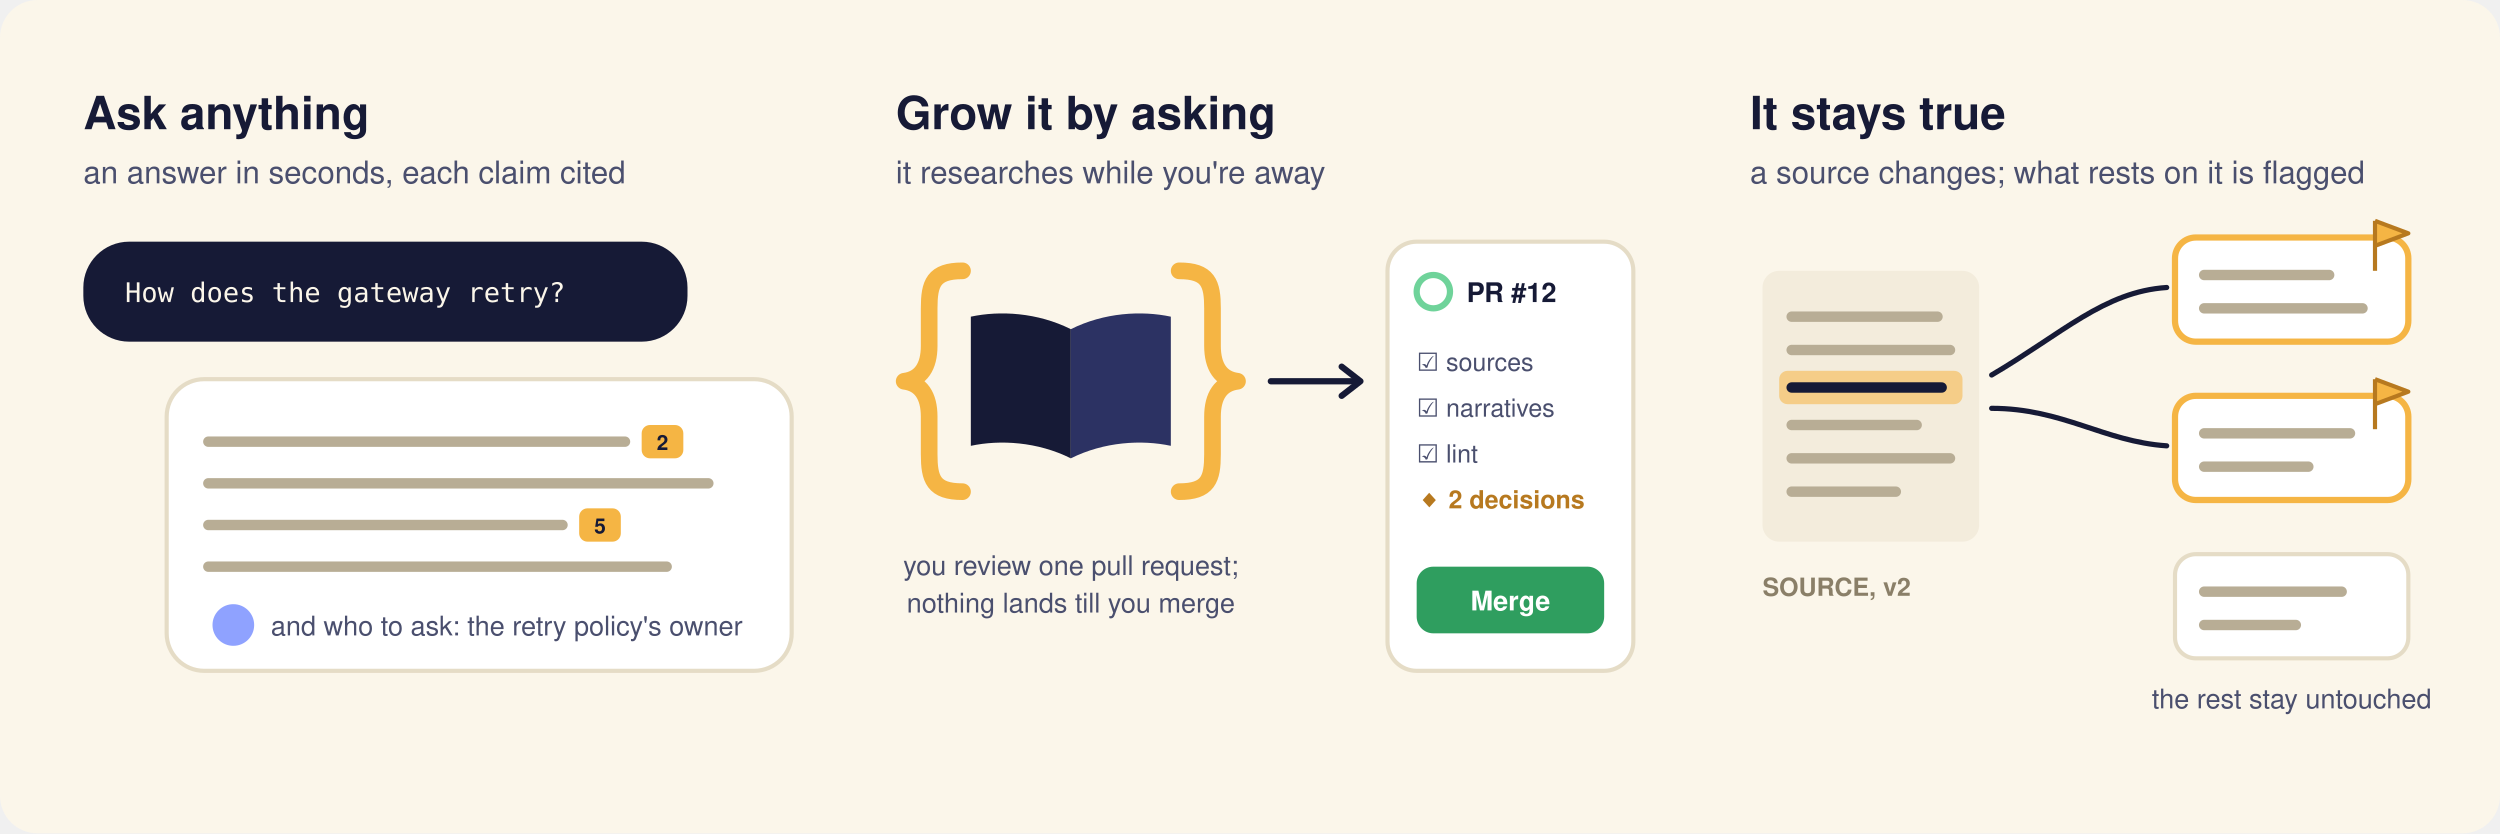
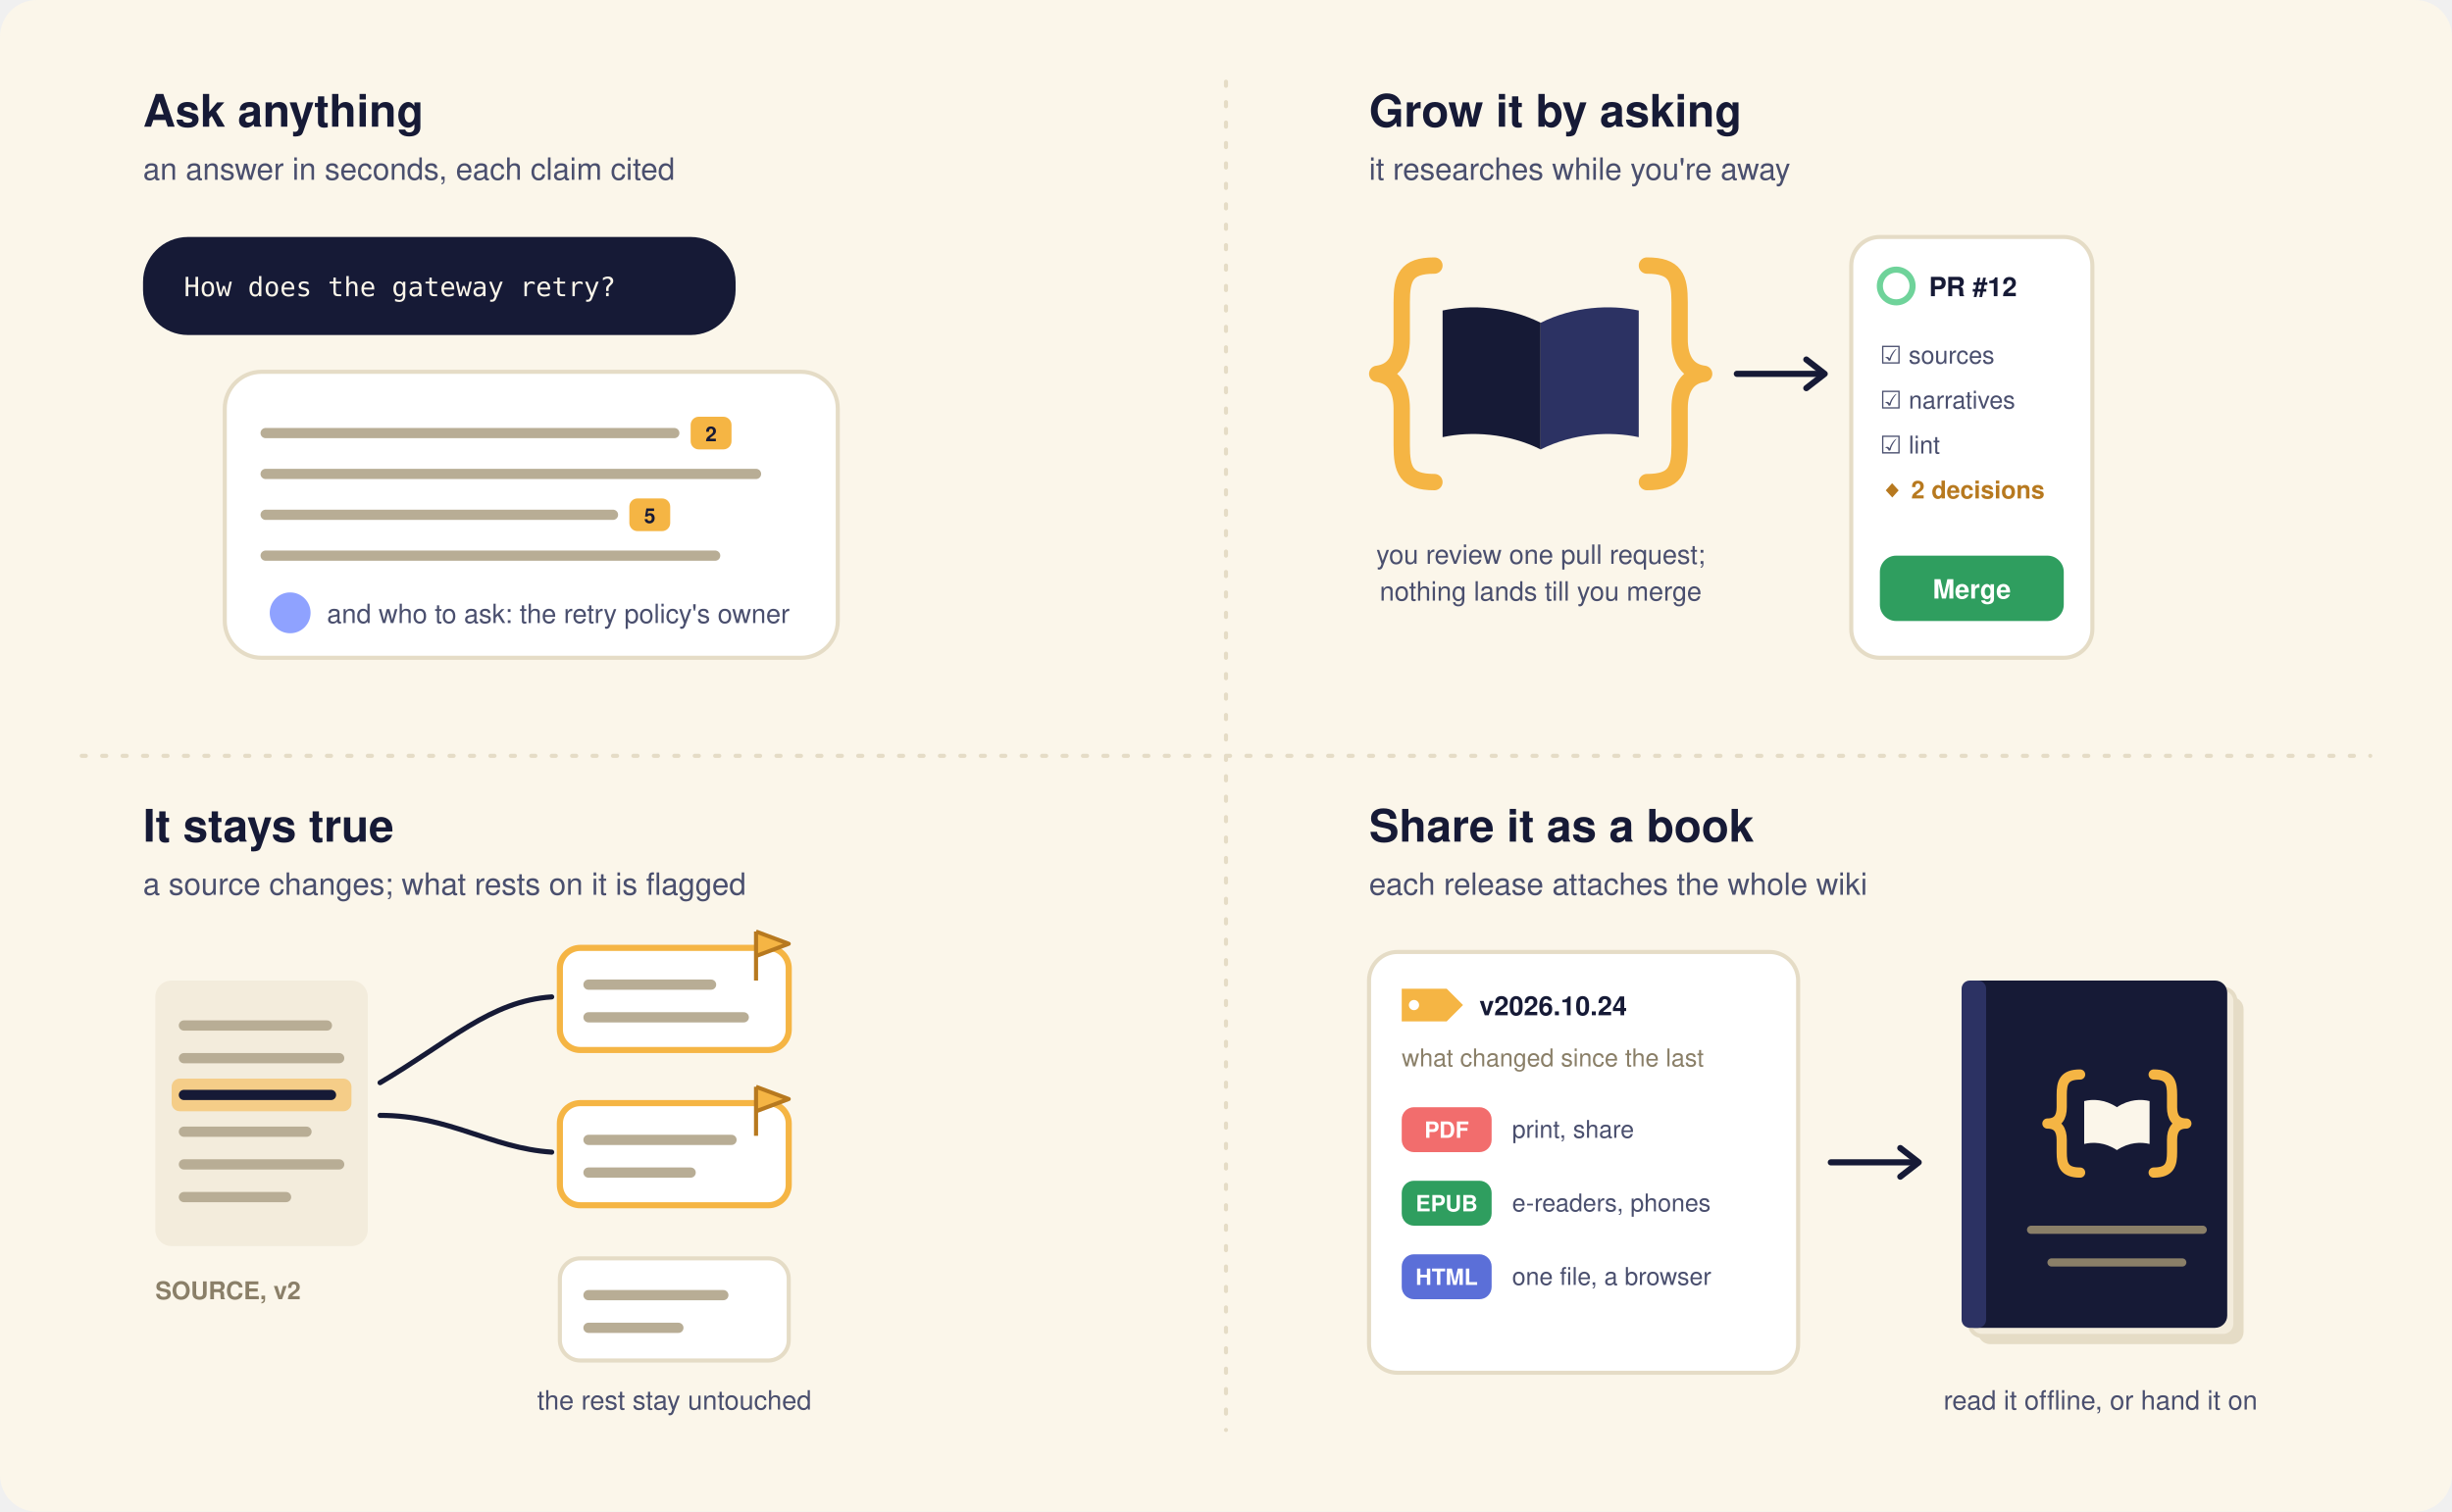
- <svg xmlns="http://www.w3.org/2000/svg" width="1200" height="400" viewBox="0 0 1200 400" font-family="-apple-system, Segoe UI, Helvetica, Arial, sans-serif">
+ <svg xmlns="http://www.w3.org/2000/svg" width="1200" height="740" viewBox="0 0 1200 740" font-family="-apple-system, Segoe UI, Helvetica, Arial, sans-serif">
  <style>
    .t { font-size: 22px; font-weight: 800; fill: #161a36; }
    .c { font-size: 15px; fill: #4a4f6e; }
    .m { font-size: 13px; fill: #161a36; font-family: ui-monospace, SFMono-Regular, Menlo, monospace; }
    .n { font-size: 10px; font-weight: 800; fill: #161a36; text-anchor: middle; }
    .ln { stroke: #b8ad95; stroke-width: 5; stroke-linecap: round; }
  </style>
-   <rect width="1200" height="400" rx="18" fill="#fbf6ea" />
-   <g>
+   <rect width="1200" height="740" rx="18" fill="#fbf6ea" />
+   <path d="M600 40 V 700 M40 370 H 1160" stroke="#e5dcc6" stroke-width="2" stroke-dasharray="2 8" stroke-linecap="round" />
+   <g transform="translate(30 0)">
    <text class="t" x="40" y="62">Ask anything</text>
    <text class="c" x="40" y="88">an answer in seconds, each claim cited</text>
    <rect x="40" y="116" width="290" height="48" rx="22" fill="#161a36" />
    <text class="m" x="60" y="145" style="fill:#fbf6ea">How does the gateway retry?</text>
    <rect x="80" y="182" width="300" height="140" rx="18" fill="#ffffff" stroke="#e5dcc6" stroke-width="2" />
    <path class="ln" d="M100 212 h200 M100 232 h240 M100 252 h170 M100 272 h220" />
    <rect x="308" y="204" width="20" height="16" rx="4" fill="#f5b544" />
    <text class="n" x="318" y="216">2</text>
    <rect x="278" y="244" width="20" height="16" rx="4" fill="#f5b544" />
    <text class="n" x="288" y="256">5</text>
    <circle cx="112" cy="300" r="10" fill="#8fa2ff" />
    <text x="130" y="305" font-size="13" fill="#4a4f6e">and who to ask: the retry policy's owner</text>
  </g>
-   <g>
+   <g transform="translate(240 0)">
    <text class="t" x="430" y="62">Grow it by asking</text>
    <text class="c" x="430" y="88">it researches while you're away</text>
    <g fill="none" stroke="#f5b544" stroke-width="8" stroke-linecap="round" stroke-linejoin="round">
      <path d="M462 130 C 448 130 446 136 446 148 L 446 166 C 446 176 442 182 434 183 C 442 184 446 190 446 200 L 446 218 C 446 230 448 236 462 236" />
      <path d="M566 130 C 580 130 582 136 582 148 L 582 166 C 582 176 586 182 594 183 C 586 184 582 190 582 200 L 582 218 C 582 230 580 236 566 236" />
    </g>
    <path d="M514 158 C 498 150 480 149 466 152 L 466 214 C 480 211 498 212 514 220 Z" fill="#161a36" />
    <path d="M514 158 C 530 150 548 149 562 152 L 562 214 C 548 211 530 212 514 220 Z" fill="#2c3263" />
    <path d="M610 183 h40" stroke="#161a36" stroke-width="3" stroke-linecap="round" />
    <path d="M644 176 l9 7 l-9 7" fill="none" stroke="#161a36" stroke-width="3" stroke-linecap="round" stroke-linejoin="round" />
    <g transform="translate(666 116)">
      <rect width="118" height="206" rx="14" fill="#ffffff" stroke="#e5dcc6" stroke-width="2" />
      <circle cx="22" cy="24" r="8" fill="none" stroke="#6fd39a" stroke-width="3" />
      <text x="38" y="29" font-size="13" font-weight="800" fill="#161a36">PR #12</text>
      <g font-size="12" fill="#4a4f6e">
        <text x="14" y="62">☑ sources</text>
        <text x="14" y="84">☑ narratives</text>
        <text x="14" y="106">☑ lint</text>
        <text x="14" y="128" fill="#b7791f" font-weight="700">◆ 2 decisions</text>
      </g>
      <rect x="14" y="156" width="90" height="32" rx="8" fill="#2f9e5f" />
      <text x="59" y="177" font-size="13" font-weight="800" fill="#ffffff" text-anchor="middle">Merge</text>
    </g>
    <text x="514" y="276" font-size="13" fill="#4a4f6e" text-anchor="middle">you review one pull request;</text>
    <text x="514" y="294" font-size="13" fill="#4a4f6e" text-anchor="middle">nothing lands till you merge</text>
  </g>
-   <g>
+   <g transform="translate(-770 350)">
    <text class="t" x="840" y="62">It stays true</text>
    <text class="c" x="840" y="88">a source changes; what rests on it is flagged</text>
    <g transform="translate(846 130)">
      <rect width="104" height="130" rx="8" fill="#f3ecdc" />
      <path class="ln" d="M14 22h70M14 38h76M14 74h60M14 90h76M14 106h50" />
      <rect x="8" y="48" width="88" height="16" rx="4" fill="#f5b544" opacity="0.55" />
      <path d="M14 56h72" stroke="#161a36" stroke-width="5" stroke-linecap="round" />
      <text x="0" y="156" font-size="12" font-weight="700" fill="#8a7f68">SOURCE, v2</text>
    </g>
    <g fill="none" stroke="#161a36" stroke-width="2.5" stroke-linecap="round">
      <path d="M956 180 C 990 160 1010 140 1040 138" />
      <path d="M956 196 C 990 196 1010 212 1040 214" />
    </g>
    <g>
      <rect x="1044" y="114" width="112" height="50" rx="10" fill="#ffffff" stroke="#f5b544" stroke-width="3" />
      <path class="ln" d="M1058 132 h60 M1058 148 h76" />
      <path d="M1140 106 v24 M1140 106 l16 6 l-16 6" fill="#f5b544" stroke="#b7791f" stroke-width="2" stroke-linejoin="round" />
      <rect x="1044" y="190" width="112" height="50" rx="10" fill="#ffffff" stroke="#f5b544" stroke-width="3" />
      <path class="ln" d="M1058 208 h70 M1058 224 h50" />
      <path d="M1140 182 v24 M1140 182 l16 6 l-16 6" fill="#f5b544" stroke="#b7791f" stroke-width="2" stroke-linejoin="round" />
      <rect x="1044" y="266" width="112" height="50" rx="10" fill="#ffffff" stroke="#e5dcc6" stroke-width="2" />
      <path class="ln" d="M1058 284 h66 M1058 300 h44" />
    </g>
    <text x="1100" y="340" font-size="13" fill="#4a4f6e" text-anchor="middle">the rest stay untouched</text>
  </g>
+   <g transform="translate(670 350)">
+     <text class="t" x="0" y="62">Share it as a book</text>
+     <text class="c" x="0" y="88">each release attaches the whole wiki</text>
+     <g transform="translate(0 116)">
+       <rect width="210" height="206" rx="14" fill="#ffffff" stroke="#e5dcc6" stroke-width="2" />
+       <path d="M16 18 h22 l8 8 l-8 8 h-22 Z" fill="#f5b544" />
+       <circle cx="22" cy="26" r="2.5" fill="#ffffff" />
+       <text x="54" y="31" font-size="13" font-weight="800" fill="#161a36">v2026.10.24</text>
+       <text x="16" y="56" font-size="12" fill="#8a7f68">what changed since the last</text>
+       <g font-size="12" fill="#4a4f6e">
+         <rect x="16" y="76" width="44" height="22" rx="6" fill="#f26d6d" />
+         <text x="38" y="91" font-size="11" font-weight="800" fill="#ffffff" text-anchor="middle">PDF</text>
+         <text x="70" y="91">print, share</text>
+         <rect x="16" y="112" width="44" height="22" rx="6" fill="#2f9e5f" />
+         <text x="38" y="127" font-size="11" font-weight="800" fill="#ffffff" text-anchor="middle">EPUB</text>
+         <text x="70" y="127">e-readers, phones</text>
+         <rect x="16" y="148" width="44" height="22" rx="6" fill="#5b6fd8" />
+         <text x="38" y="163" font-size="11" font-weight="800" fill="#ffffff" text-anchor="middle">HTML</text>
+         <text x="70" y="163">one file, a browser</text>
+       </g>
+     </g>
+     <path d="M226 219 h40" stroke="#161a36" stroke-width="3" stroke-linecap="round" />
+     <path d="M260 212 l9 7 l-9 7" fill="none" stroke="#161a36" stroke-width="3" stroke-linecap="round" stroke-linejoin="round" />
+     <g transform="translate(290 130)">
+       <rect x="8" y="8" width="130" height="170" rx="6" fill="#e5dcc6" />
+       <rect x="4" y="4" width="130" height="170" rx="6" fill="#f3ecdc" stroke="#e5dcc6" stroke-width="2" />
+       <rect width="130" height="170" rx="6" fill="#161a36" />
+       <rect x="0" y="0" width="12" height="170" rx="4" fill="#2c3263" />
+       <g fill="none" stroke="#f5b544" stroke-width="5" stroke-linecap="round" stroke-linejoin="round">
+         <path d="M58 46 C 50 46 49 50 49 56 L 49 62 C 49 67 47 70 42 70 C 47 70 49 73 49 78 L 49 84 C 49 90 50 94 58 94" />
+         <path d="M94 46 C 102 46 103 50 103 56 L 103 62 C 103 67 105 70 110 70 C 105 70 103 73 103 78 L 103 84 C 103 90 102 94 94 94" />
+       </g>
+       <path d="M76 62 C 70 58 64 58 60 59 L 60 80 C 64 79 70 79 76 83 Z M76 62 C 82 58 88 58 92 59 L 92 80 C 88 79 82 79 76 83 Z" fill="#fbf6ea" />
+       <path d="M34 122 h84 M44 138 h64" stroke="#8a7f68" stroke-width="4" stroke-linecap="round" />
+     </g>
+     <text x="358" y="340" font-size="13" fill="#4a4f6e" text-anchor="middle">read it offline, or hand it on</text>
+   </g>
</svg>
